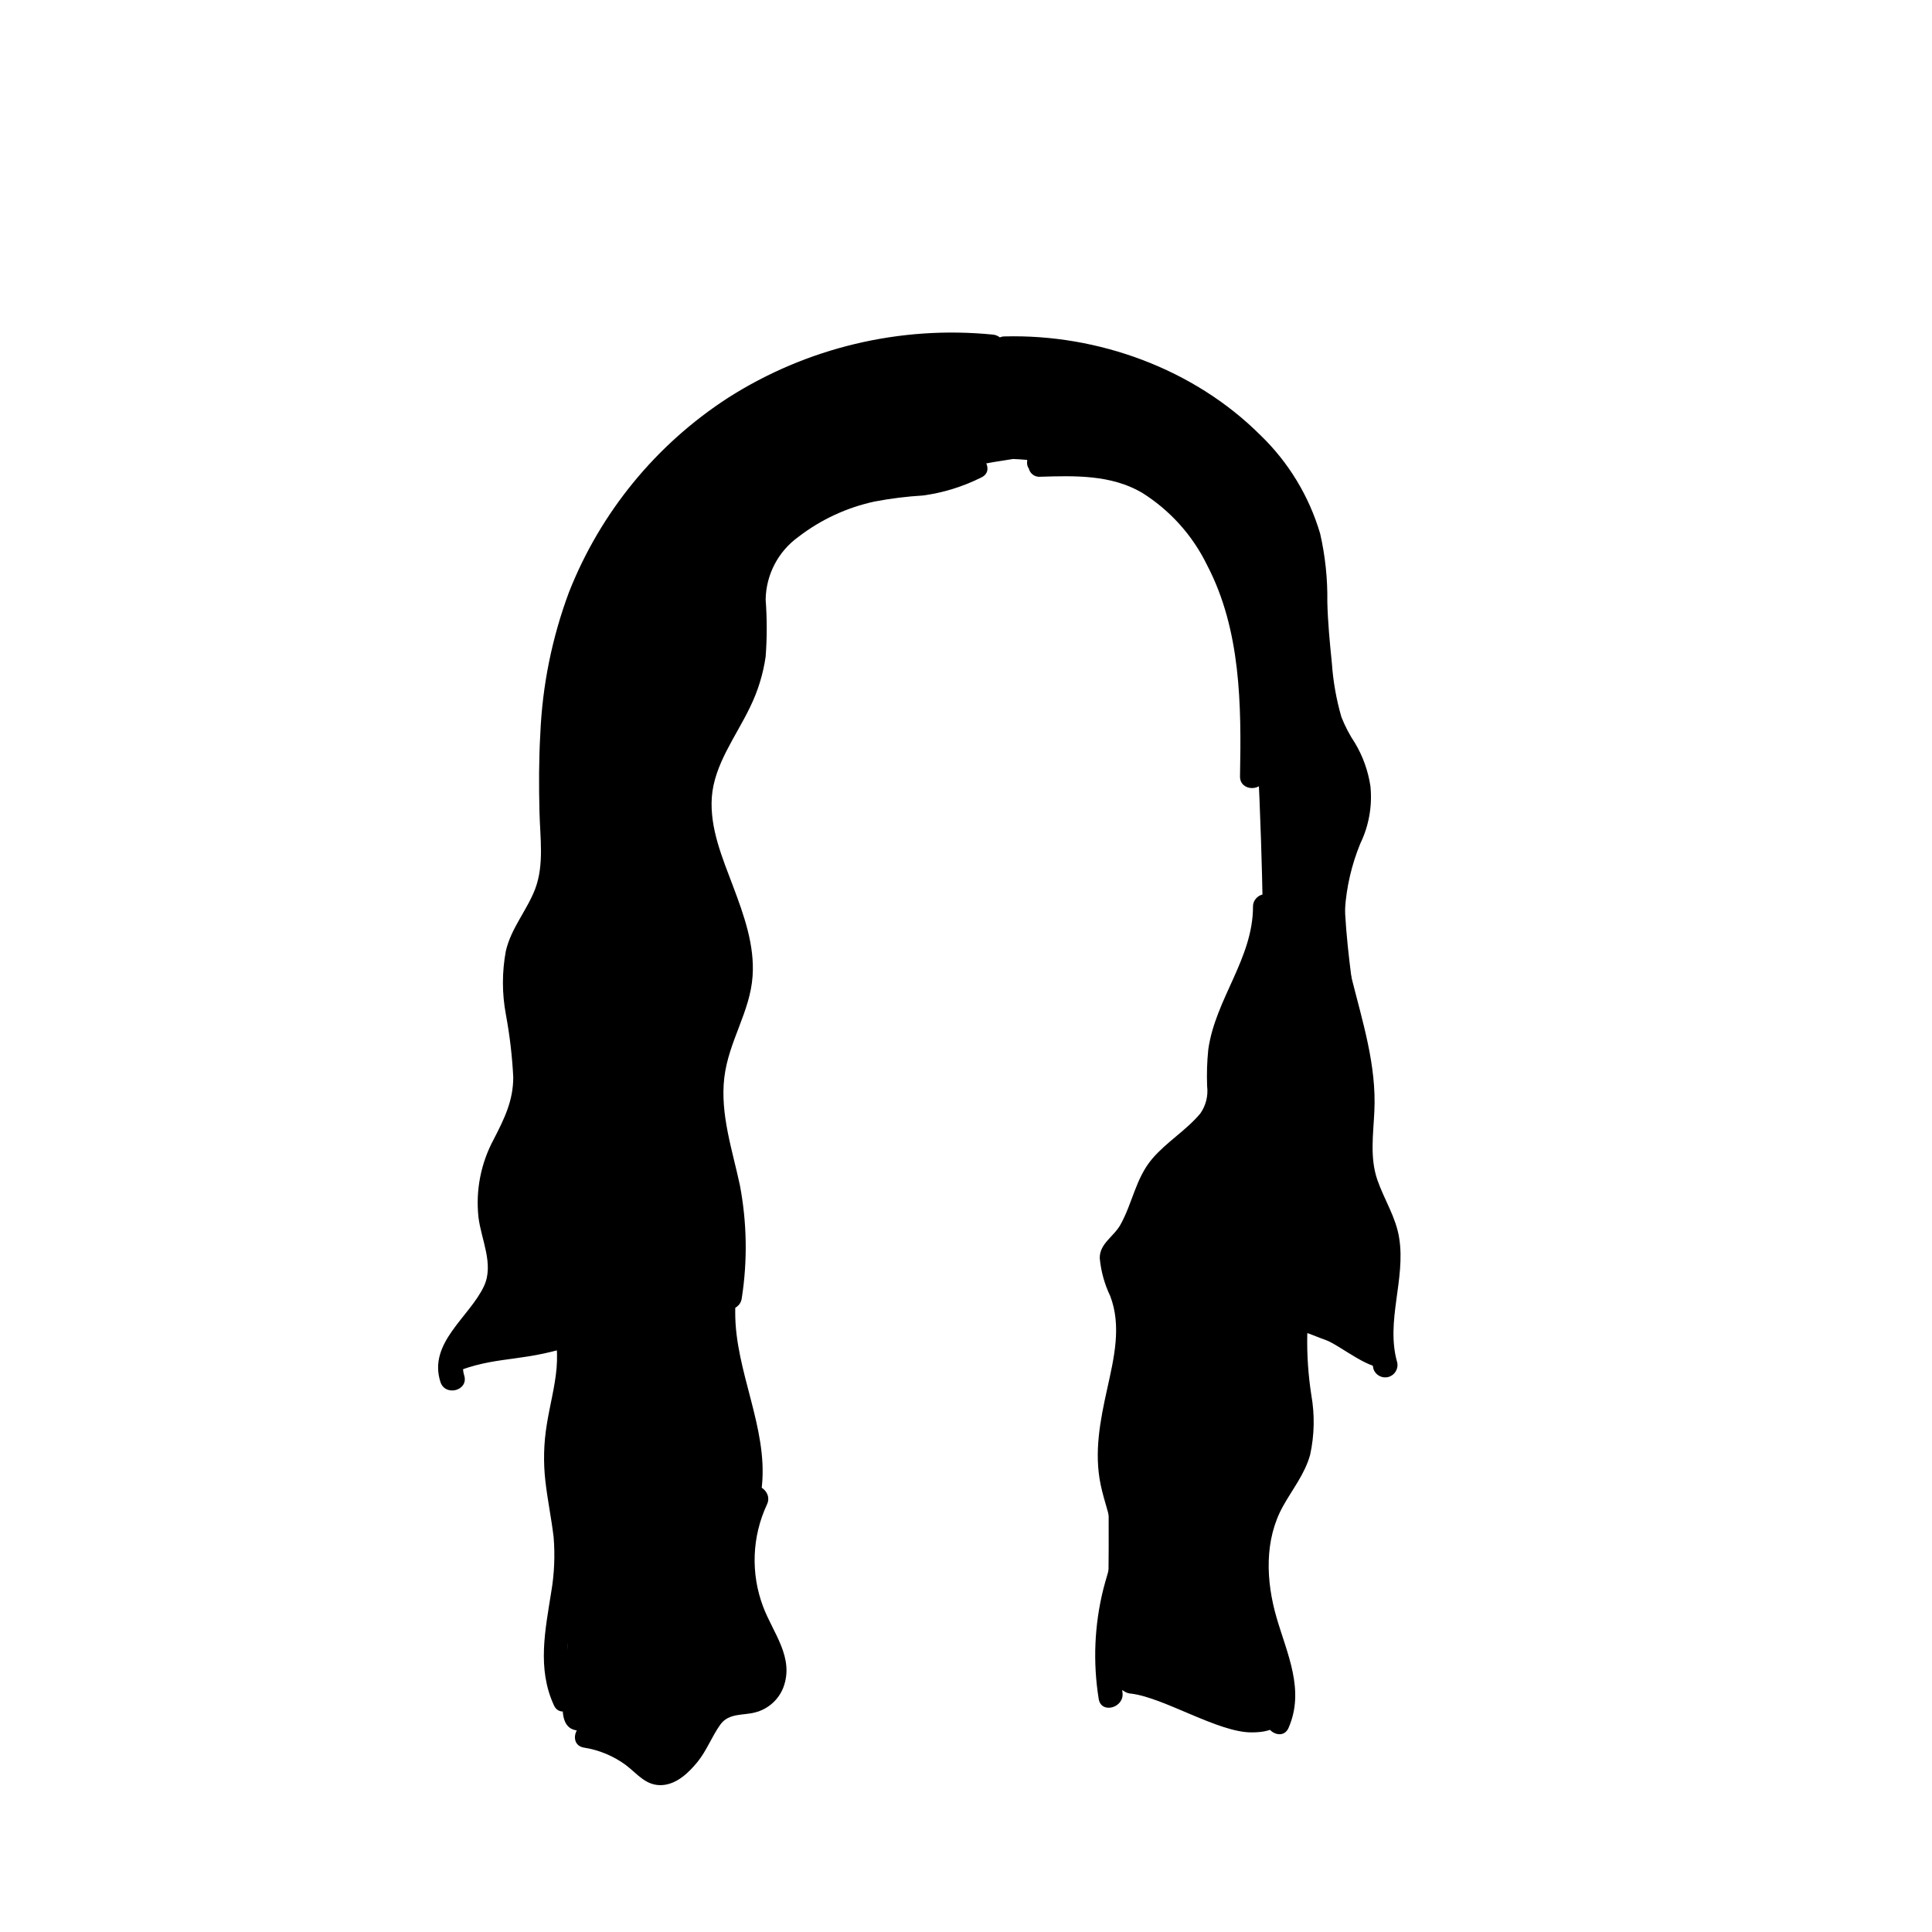
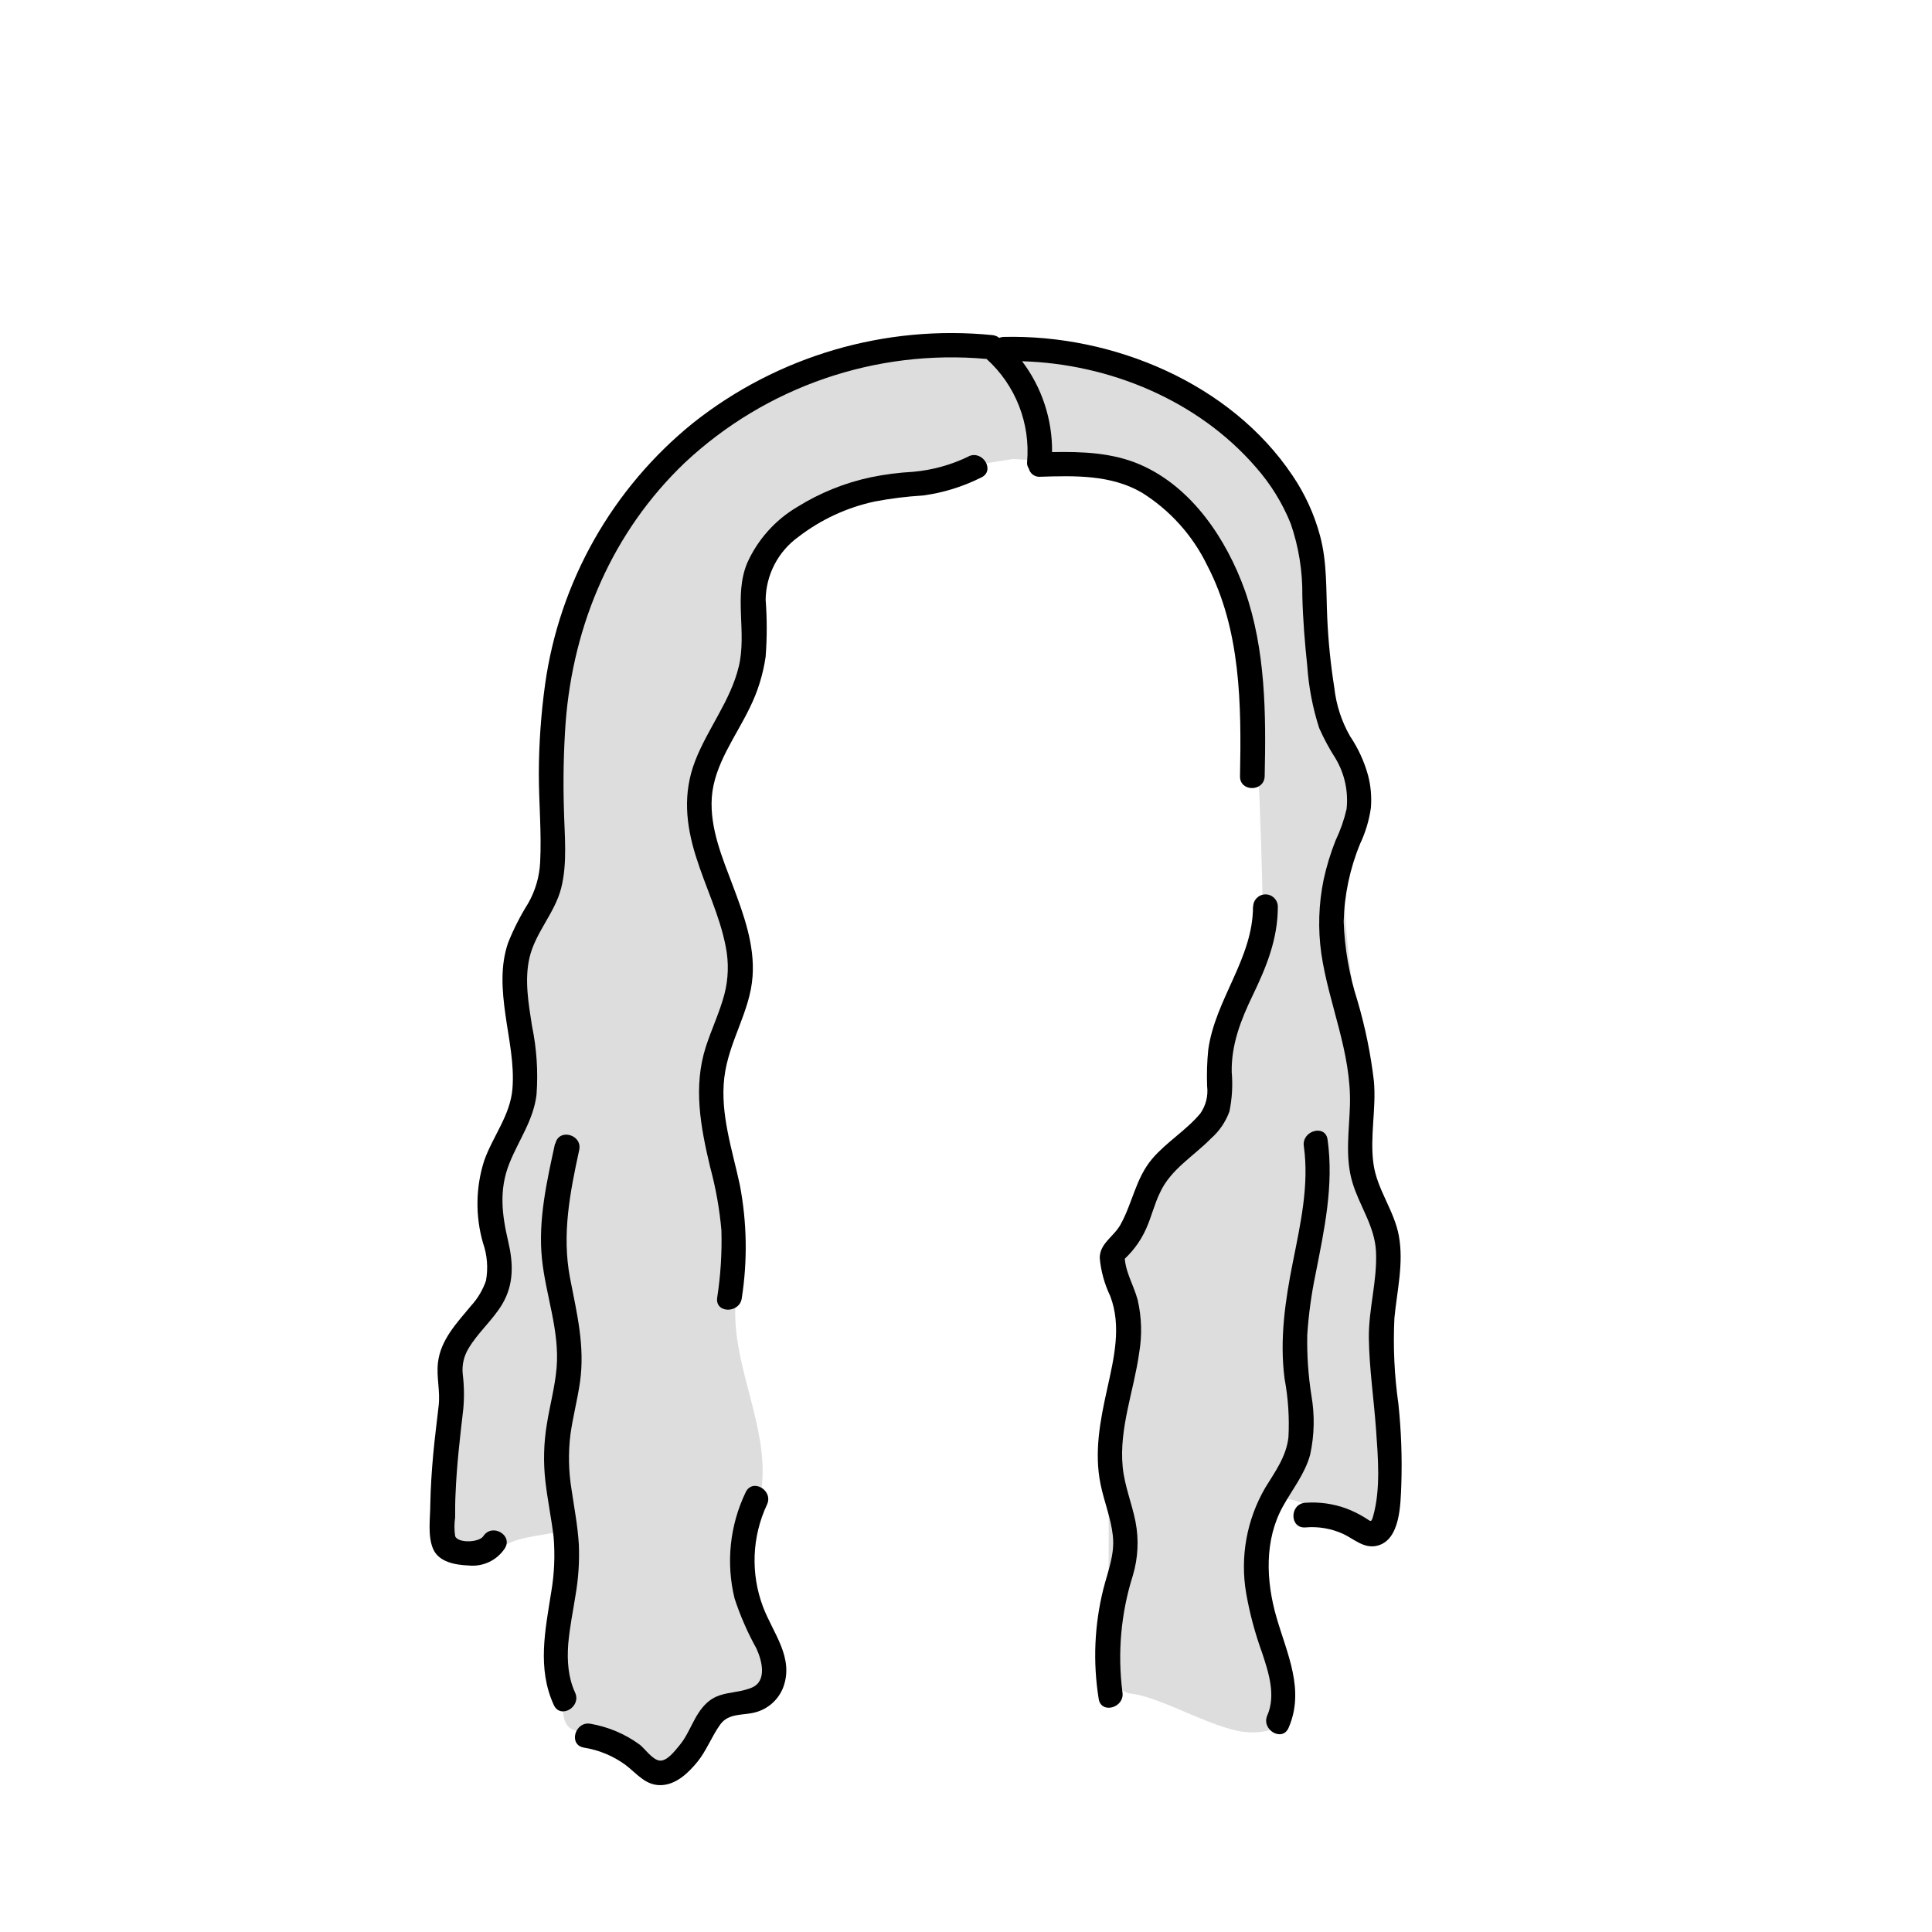
<svg xmlns="http://www.w3.org/2000/svg" viewBox="0 0 235 235">
  <g id="hair-8">
    <g class="c-hair">
-       <path d="M166.24,144.31c-.39-3.4-.85-4.86-.65-8.28.6-10.23-2.56-20.41-2-30.64q-.64-.17-1.29-.27a16.13,16.13,0,0,0,3-7.38c.13-.92-2.56-8.93-3-9.74-1.1-2.12-1.32-5.26-1.85-7.07-2.35-8-.89-15.32-5.33-22.46-3.13-5-8.18-8.71-13.61-11.19a54.34,54.34,0,0,0-6.14-2.36c-1.57-1.7-5.41-2.27-9.1-2.49L124.43,42,122,41.87c.09.14.17.28.25.42-1.07,0-2,0-2.78-.07L118.15,42a47.39,47.39,0,0,0-32,9.92,46.47,46.47,0,0,0-17,28.61c-1.39,8.49-.39,17.38-3.06,25.57-1.18,3.63-3.08,7.07-3.6,10.86-.79,5.65,1.57,11.37.86,17-.59,4.66-3.24,9.07-2.79,13.75.16,1.69.73,3.36.63,5.06-.32,5.49-7.32,9.14-7,14.63,5.4-2.47,8.27-1.66,14-3.27-.23,14.32,2,28.22.32,42.44-.57,4.88,2.39,3.73,2.78,4S79.17,215,79.58,215c5.72,0,5.68-9.09,11.4-9.09a5.47,5.47,0,0,0,2.24-.31c2-.85,2.27-3.65,1.43-5.64s-2.41-3.61-3.18-5.62c-1.66-4.33.74-9,1.21-13.63.71-7.09-3.25-13.91-3.25-21,0-4.81.25-8.32-.52-13.07-.64-4-1.46-8.8-1.89-12.8-.72-6.58,4-12.8,3.55-19.4-.38-5.54-4.32-10.37-4.73-15.91-.56-7.78,5.88-14.5,6.52-22.26.2-2.41-.17-4.89.5-7.22,1.46-5.14,7.2-7.68,12.36-9.22a131.62,131.62,0,0,1,18-4,27.77,27.77,0,0,1,3.07.28v.12l.39-.08c3.39.4,8,.94,8.16.35a20.59,20.59,0,0,1,7.82,4.22c4.44,3.83,7.23,9.26,8.71,14.9,1.41,5.38,2.1,27.19,2.21,34.2-1.63,4.36-3.49,14.12-5,17.55s1,6.66-1.61,9.31c-3,3-3.43,4-6.71,6.79l-5.43,9.74c1,3,2.4,5.88,2.91,9,.9,5.57-3,8.29-2.91,13.94,0,3.92.06,11.71,0,15.63-.06,4.63-.42,8.21-.09,12.83,0,.41,1.64.81,1.95,1.08a1.71,1.71,0,0,0,.94.32c4,.51,10.54,4.71,14.58,4.71,1.32,0,2.89-.17,3.51-1.32.29-.54-1-5-1.07-5.62-.16-6.58-3.87-13-2.17-19.35,1-3.64,5.35-5.45,5.72-9.19.38-3.92-2.89-9.84-1.93-13.67,1.74,0,3.34.85,5,1.43s5.93,4.17,7.29,3.1.69-7.27.89-8.91C169.92,152.72,167.17,152.36,166.24,144.31Z" />
+       <path d="M166.24,144.31c-.39-3.4-.85-4.86-.65-8.28.6-10.23-2.56-20.41-2-30.64q-.64-.17-1.29-.27a16.13,16.13,0,0,0,3-7.38c.13-.92-2.56-8.93-3-9.74-1.1-2.12-1.32-5.26-1.85-7.07-2.35-8-.89-15.32-5.33-22.46-3.13-5-8.18-8.71-13.61-11.19a54.34,54.34,0,0,0-6.14-2.36c-1.57-1.7-5.41-2.27-9.1-2.49L124.43,42,122,41.87c.09.14.17.28.25.42-1.07,0-2,0-2.78-.07L118.15,42a47.39,47.39,0,0,0-32,9.92,46.47,46.47,0,0,0-17,28.61c-1.39,8.49-.39,17.38-3.06,25.57-1.18,3.63-3.08,7.07-3.6,10.86-.79,5.65,1.57,11.37.86,17-.59,4.66-3.24,9.07-2.79,13.75.16,1.69,1.53,3.61.63,5.06-10.94,17.58-6,25.1-7.43,31.91a4.07,4.07,0,0,0,6.57,4c2.33-1.93,5.12-1.68,7.9-2.47-.23,14.32,2,6.19.32,20.41-.57,4.88,2.39,3.73,2.78,4S79.17,215,79.58,215c5.72,0,5.68-9.09,11.4-9.09a5.47,5.47,0,0,0,2.24-.31c2-.85,2.27-3.65,1.43-5.64s-2.41-3.61-3.18-5.62c-1.66-4.33.74-9,1.21-13.63.71-7.09-3.25-13.91-3.25-21,0-4.81.25-8.32-.52-13.07-.64-4-1.46-8.8-1.89-12.8-.72-6.58,4-12.8,3.55-19.4-.38-5.54-4.32-10.37-4.73-15.91-.56-7.78,5.88-14.5,6.52-22.26.2-2.41-.17-4.89.5-7.22,1.46-5.14,7.2-7.68,12.36-9.22a131.62,131.62,0,0,1,18-4,27.77,27.77,0,0,1,3.07.28v.12l.39-.08c3.39.4,8,.94,8.16.35a20.59,20.59,0,0,1,7.82,4.22c4.44,3.83,7.23,9.26,8.71,14.9,1.41,5.38,2.1,27.19,2.21,34.2-1.63,4.36-3.49,14.12-5,17.55s1,6.66-1.61,9.31c-3,3-3.43,4-6.71,6.79l-5.43,9.74c1,3,2.4,5.88,2.91,9,.9,5.57-3,8.29-2.91,13.94,0,3.92.06,11.71,0,15.63-.06,4.63-.42,8.21-.09,12.83,0,.41,1.64.81,1.95,1.08a1.71,1.71,0,0,0,.94.32c4,.51,10.54,4.71,14.58,4.71,1.32,0,2.89-.17,3.51-1.32.29-.54-1-5-1.07-5.62-.16-6.58-3.87-13-2.17-19.35,1-3.64,5.35-5.45,5.72-9.19.38-3.92-3.49,10.84-2.53,7,1.74,0,3.34.85,5,1.42s5.93,4.17,7.29,3.1,1.29-27.95,1.49-29.59C169.92,152.72,167.17,152.36,166.24,144.31Z" fill="#ddd" />
    </g>
-     <g id="stroke">
-       <path d="M69.9,205.9c-1.7-3.73-.53-8,.06-11.88a29.57,29.57,0,0,0,.4-6.09c-.13-2.26-.56-4.49-.89-6.73a23.59,23.59,0,0,1-.14-6.66c.29-2.13.85-4.22,1.16-6.36.64-4.41-.38-8.44-1.21-12.74-1-5.28,0-10.37,1.12-15.53.42-1.88-2.47-2.69-2.89-.8-1,4.58-2.07,9.3-1.59,14,.46,4.46,2.17,8.76,1.78,13.29-.2,2.32-.83,4.58-1.19,6.87a24.93,24.93,0,0,0-.17,6.9c.26,2.28.73,4.52,1,6.8a26.64,26.64,0,0,1-.29,6.67c-.73,4.64-1.73,9.29.31,13.75C68.12,209.16,70.7,207.64,69.9,205.9Z" />
-       <path d="M158.59,139.41c.67,4.75-.42,9.52-1.34,14.15s-1.62,9.34-1,14.14a29.93,29.93,0,0,1,.47,7.13c-.27,2.36-1.62,4.17-2.82,6.13a19.12,19.12,0,0,0-2.32,12.85,42.17,42.17,0,0,0,1.93,7.21c.79,2.38,1.71,5.18.64,7.63-.77,1.75,1.82,3.28,2.59,1.51,2-4.6-.19-9-1.47-13.42s-1.51-9.42.8-13.55c1.15-2.07,2.65-3.91,3.29-6.24a18.71,18.71,0,0,0,.15-7.23,42.28,42.28,0,0,1-.5-7.37,53.43,53.43,0,0,1,1-7.33c1.07-5.44,2.25-10.84,1.47-16.41C161.22,136.71,158.33,137.52,158.59,139.41Z" />
-       <path d="M170.19,150.59c-.4-2.56-1.83-4.68-2.66-7.09-.92-2.69-.49-5.52-.36-8.3.28-5.64-1.46-11-2.8-16.37a25.63,25.63,0,0,1,1.09-16.22,13,13,0,0,0,1.23-7,14.42,14.42,0,0,0-1.85-5.19,16.89,16.89,0,0,1-1.68-3.21A31.52,31.52,0,0,1,162,80.64c-.25-2.47-.49-4.94-.55-7.43a35,35,0,0,0-.87-8.29,27.38,27.38,0,0,0-7.28-12c-8.09-8.07-19.76-12.3-31.11-12a1.41,1.41,0,0,0-.57.12,1.6,1.6,0,0,0-.84-.34,50.6,50.6,0,0,0-32.24,7.7A50,50,0,0,0,69.22,72a56.08,56.08,0,0,0-3.5,17.28c-.18,3.16-.18,6.34-.1,9.5s.57,6.37-.5,9.28c-1,2.66-2.94,4.8-3.59,7.61a21,21,0,0,0,0,7.71,57.69,57.69,0,0,1,.9,7.64c0,2.88-1.09,5.06-2.38,7.57a16.27,16.27,0,0,0-1.85,9.48c.33,2.71,1.91,5.71.67,8.37-1.77,3.78-6.82,6.9-5.3,11.65.58,1.83,3.48,1.05,2.89-.8-.53-1.68.57-3.17,1.53-4.46A32,32,0,0,0,61.44,158a9.85,9.85,0,0,0,.44-6.79c-.65-2.87-1.16-5.5-.33-8.41.73-2.61,2.48-4.77,3.27-7.36a18,18,0,0,0,.36-7.49c-.31-2.55-.87-5.08-1-7.65a12.46,12.46,0,0,1,1.69-7.21,17.92,17.92,0,0,0,2.83-7.72c.23-3-.09-6-.12-8.91A69.21,69.21,0,0,1,70.42,78,46.74,46.74,0,0,1,86.57,53.44,47.63,47.63,0,0,1,120,43.65a15.15,15.15,0,0,1,4.93,12.57,1.16,1.16,0,0,0,.21.77,1.31,1.31,0,0,0,1.39,1c4.2-.13,8.6-.26,12.36,1.93a21.5,21.5,0,0,1,7.94,8.83c4.11,7.87,4.17,17,4,25.66-.05,1.93,2.95,1.93,3,0,.17-7.56.12-15.35-2.4-22.57C149.19,65.6,145,59.26,138.7,56.52c-3.39-1.47-7.08-1.6-10.73-1.53a18,18,0,0,0-3.65-11.05,40.1,40.1,0,0,1,25.37,9.8A25.48,25.48,0,0,1,157.42,65a29,29,0,0,1,1,8c.06,2.45.27,4.87.51,7.31.37,3.68.73,7.71,2.82,10.88a12.87,12.87,0,0,1,1.72,3.63,9.5,9.5,0,0,1-.71,6.6,27.65,27.65,0,0,0-1.87,15.55c1,5.34,3.14,10.46,3.33,15.94.11,3.09-.52,6.16-.07,9.24.42,2.91,2.19,5.27,2.93,8.07.68,2.6.18,5.37-.18,8a20.13,20.13,0,0,0,.16,8.29,1.5,1.5,0,0,0,2.89-.79C168.52,160.72,171,155.62,170.19,150.59Z" />
-       <path d="M152.34,121.08c1.68-3.48,3.07-6.88,3.07-10.81a1.5,1.5,0,0,0-3,0c0,6.33-4.57,11.23-5.44,17.38a31.75,31.75,0,0,0-.14,4.47,4.76,4.76,0,0,1-.83,3.32c-1.73,2.07-4.13,3.48-5.86,5.52-2,2.37-2.38,5.36-3.85,8-.82,1.48-2.56,2.3-2.52,4.1a13.6,13.6,0,0,0,1.27,4.58c1.41,3.67.45,7.58-.36,11.27-.86,3.87-1.62,7.75-.8,11.69.43,2.07,1.25,4.07,1.48,6.18.26,2.27-.6,4.33-1.15,6.49a33.29,33.29,0,0,0-.57,13.37c.29,1.9,3.18,1.09,2.89-.8a33.07,33.07,0,0,1,1.27-14.22,13.72,13.72,0,0,0,.32-6.52c-.44-2.24-1.34-4.38-1.56-6.66-.46-4.69,1.36-9.27,2-13.86a16.38,16.38,0,0,0-.18-6.47c-.46-1.73-1.42-3.25-1.56-5a11.23,11.23,0,0,0,2.61-3.67c.64-1.43,1-3,1.68-4.37,1.28-2.8,4.11-4.43,6.21-6.58a8,8,0,0,0,2.22-3.26,16.43,16.43,0,0,0,.28-4.8C149.74,127.05,150.91,124,152.34,121.08Z" />
-       <path d="M117.82,55.52a19.41,19.41,0,0,1-6.76,1.87,34.67,34.67,0,0,0-5.17.67A27.81,27.81,0,0,0,97,61.65a15.09,15.09,0,0,0-6.14,6.89c-1.62,4,0,8.38-1,12.54s-3.79,7.55-5.31,11.49-1.11,7.73.08,11.55,2.9,7.19,3.64,11a12.93,12.93,0,0,1-.17,5.87c-.58,2.17-1.55,4.19-2.24,6.32-1.57,4.88-.64,9.76.51,14.62a43.94,43.94,0,0,1,1.38,7.73,45.3,45.3,0,0,1-.52,8.22c-.23,1.91,2.77,1.89,3,0A40.34,40.34,0,0,0,90,144.18c-.91-4.28-2.42-8.66-1.9-13.09s3.14-8,3.44-12.34c.27-3.78-1.06-7.46-2.37-10.94S86.33,100.75,86.58,97c.28-4,2.93-7.4,4.62-10.92a20.57,20.57,0,0,0,1.93-6.21,45.68,45.68,0,0,0,0-6.92,9.58,9.58,0,0,1,4-7.66A23.19,23.19,0,0,1,106.4,61a46.37,46.37,0,0,1,5.87-.73,22.45,22.45,0,0,0,7.06-2.18C121.09,57.32,119.57,54.73,117.82,55.52Z" />
-       <path d="M93.29,183c.82-1.73-1.76-3.26-2.59-1.51a19.27,19.27,0,0,0-1.35,12.92A35,35,0,0,0,92,200.5c.67,1.45,1.36,4-.59,4.79s-3.85.37-5.44,1.85-2,3.6-3.35,5.19c-.49.59-1.47,1.91-2.37,1.82s-1.82-1.47-2.44-1.94a14.21,14.21,0,0,0-6-2.54c-1.88-.32-2.7,2.57-.79,2.9a11.62,11.62,0,0,1,5.1,2.12c1.41,1.07,2.46,2.57,4.44,2.44,1.79-.12,3.23-1.53,4.3-2.84s1.73-3.08,2.76-4.52,2.81-1.09,4.23-1.48a5,5,0,0,0,3.42-3c1.39-3.66-1.24-6.64-2.45-9.87A16,16,0,0,1,93.29,183Z" />
-     </g>
+     <path id="stroke" d="M67.51,139.11c-1,4.58-2.07,9.3-1.59,14,.46,4.46,2.17,8.76,1.78,13.29-.2,2.32-.83,4.58-1.19,6.87a25,25,0,0,0-.17,6.91c.26,2.27.73,4.51,1,6.79a26.64,26.64,0,0,1-.29,6.67c-.73,4.64-1.73,9.29.31,13.75.81,1.75,3.39.23,2.59-1.51-1.7-3.73-.53-8,.06-11.88a28.89,28.89,0,0,0,.4-6.09c-.13-2.26-.56-4.49-.89-6.73a23.59,23.59,0,0,1-.14-6.66c.29-2.13.85-4.22,1.16-6.36.64-4.41-.38-8.44-1.21-12.74-1-5.28,0-10.37,1.12-15.53.42-1.88-2.47-2.69-2.89-.8Z" />
+     <path id="stroke-2" data-name="stroke" d="M158.59,139.41c.67,4.75-.42,9.52-1.34,14.15s-1.62,9.34-1,14.14a29.93,29.93,0,0,1,.47,7.13c-.27,2.36-1.62,4.17-2.82,6.13a19.12,19.12,0,0,0-2.32,12.85,43.11,43.11,0,0,0,1.93,7.21c.79,2.38,1.71,5.18.64,7.63-.77,1.75,1.82,3.28,2.59,1.51,2-4.6-.19-9-1.47-13.42s-1.51-9.42.8-13.55c1.15-2.07,2.65-3.91,3.29-6.24a18.71,18.71,0,0,0,.15-7.23,42.28,42.28,0,0,1-.5-7.37,53.43,53.43,0,0,1,1-7.33c1.07-5.44,2.25-10.84,1.47-16.41-.26-1.9-3.15-1.09-2.89.8Z" />
+     <path id="stroke-3" data-name="stroke" d="M152.41,110.27c0,6.33-4.57,11.23-5.44,17.38a31.75,31.75,0,0,0-.14,4.47,4.76,4.76,0,0,1-.83,3.32c-1.73,2.07-4.13,3.48-5.86,5.52-2,2.37-2.38,5.36-3.85,8-.82,1.48-2.56,2.3-2.52,4.1a13.6,13.6,0,0,0,1.27,4.58c1.41,3.67.45,7.58-.36,11.27-.86,3.87-1.62,7.75-.8,11.69.43,2.07,1.25,4.07,1.48,6.18.26,2.27-.6,4.33-1.15,6.49a33.29,33.29,0,0,0-.57,13.37c.29,1.9,3.18,1.09,2.89-.8a33.07,33.07,0,0,1,1.27-14.22,13.72,13.72,0,0,0,.32-6.52c-.44-2.24-1.34-4.38-1.56-6.66-.46-4.69,1.36-9.27,2-13.86a16.38,16.38,0,0,0-.18-6.47c-.52-1.93-1.66-3.6-1.58-5.66l-.44,1.06a11.27,11.27,0,0,0,3.07-4.1c.64-1.43,1-3,1.68-4.37,1.28-2.8,4.11-4.43,6.21-6.58a8,8,0,0,0,2.22-3.26,16.43,16.43,0,0,0,.28-4.8c-.06-3.33,1.11-6.34,2.54-9.3,1.68-3.48,3.07-6.88,3.07-10.81a1.5,1.5,0,0,0-3,0Z" />
+     <path id="stroke-4" data-name="stroke" d="M117.82,55.52a19.41,19.41,0,0,1-6.76,1.87,34.67,34.67,0,0,0-5.17.67A27.81,27.81,0,0,0,97,61.65a15.09,15.09,0,0,0-6.14,6.89c-1.62,4,0,8.38-1,12.54s-3.79,7.55-5.31,11.49-1.11,7.73.08,11.55,2.9,7.19,3.64,11a12.93,12.93,0,0,1-.17,5.87c-.58,2.17-1.55,4.19-2.24,6.32-1.57,4.88-.64,9.76.51,14.62a43.94,43.94,0,0,1,1.38,7.73,45.3,45.3,0,0,1-.52,8.22c-.23,1.91,2.77,1.89,3,0A40.34,40.34,0,0,0,90,144.18c-.91-4.28-2.42-8.66-1.9-13.09s3.14-8,3.44-12.34c.27-3.78-1.06-7.46-2.37-10.94S86.33,100.75,86.58,97c.28-4,2.93-7.4,4.62-10.92a20.57,20.57,0,0,0,1.93-6.21,45.68,45.68,0,0,0,0-6.92,9.58,9.58,0,0,1,4-7.66A23.19,23.19,0,0,1,106.4,61a46.37,46.37,0,0,1,5.87-.73,22.45,22.45,0,0,0,7.06-2.18c1.76-.79.24-3.38-1.51-2.59Z" />
+     <path id="stroke-5" data-name="stroke" d="M71,212.57a11.62,11.62,0,0,1,5.1,2.12c1.41,1.07,2.46,2.57,4.44,2.44,1.79-.12,3.23-1.53,4.3-2.84s1.73-3.08,2.76-4.52,2.81-1.09,4.23-1.48a5,5,0,0,0,3.42-3c1.39-3.66-1.24-6.64-2.45-9.87a16,16,0,0,1,.49-12.4c.82-1.73-1.76-3.26-2.59-1.51a19.27,19.27,0,0,0-1.35,12.92A35,35,0,0,0,92,200.5c.67,1.45,1.36,4-.59,4.79s-3.85.37-5.44,1.85-2,3.6-3.35,5.19c-.49.59-1.47,1.91-2.37,1.82s-1.82-1.47-2.44-1.94a14.21,14.21,0,0,0-6-2.54c-1.88-.32-2.7,2.57-.79,2.9Z" />
+     <path id="stroke-6" data-name="stroke" d="M170.09,170.72a54.89,54.89,0,0,1-.48-10.4c.32-3.35,1.15-6.65.54-10-.56-3.09-2.67-5.65-3.09-8.78-.45-3.31.35-6.67.06-10a58.74,58.74,0,0,0-2-9.8,35.67,35.67,0,0,1-1.68-9.65,26.55,26.55,0,0,1,2-9.46,15.3,15.3,0,0,0,1.31-4.37,11.85,11.85,0,0,0-.34-3.93,16.28,16.28,0,0,0-2.2-4.79,15.19,15.19,0,0,1-1.91-5.89,75.76,75.76,0,0,1-.86-8.5c-.15-3.36,0-6.75-.88-10a24.26,24.26,0,0,0-3.36-7.33c-7.54-11.23-21.84-17.15-35.08-16.84a1.41,1.41,0,0,0-.57.12,1.6,1.6,0,0,0-.84-.34A50.54,50.54,0,0,0,84.3,51.45a49.76,49.76,0,0,0-18,31.81,81.37,81.37,0,0,0-.76,10.81c0,3.6.35,7.24.16,10.83a11.17,11.17,0,0,1-1.47,5,30.07,30.07,0,0,0-2.41,4.73c-1,2.84-.75,5.89-.34,8.81s1.1,6,.85,9c-.27,3.25-2.38,5.75-3.44,8.75a17.22,17.22,0,0,0-.14,10,9,9,0,0,1,.36,4.6,8.83,8.83,0,0,1-1.84,3.07c-1.71,2.07-3.68,4.1-4,6.9-.2,1.74.29,3.43.09,5.19-.22,2-.49,4-.67,6s-.31,4-.35,6c0,1.69-.35,3.88.35,5.47s2.68,1.93,4.32,2a4.7,4.7,0,0,0,4.38-2.06c1.06-1.62-1.53-3.13-2.59-1.52-.51.8-3.12.9-3.44,0a7.7,7.7,0,0,1,0-2.25c0-1,0-1.92.05-2.87.14-3.46.54-6.89.94-10.32a19.84,19.84,0,0,0-.06-4.22A5,5,0,0,1,57,164c1.15-1.93,2.92-3.42,4.08-5.35,1.45-2.43,1.36-5,.73-7.67-.76-3.25-1.13-6.25.14-9.45,1.14-2.87,2.92-5.22,3.31-8.37a30.18,30.18,0,0,0-.55-8.37c-.42-2.7-.93-5.57-.31-8.28.71-3.08,3.08-5.43,3.86-8.49s.4-6.47.33-9.67a104.13,104.13,0,0,1,.21-10.45c.92-12,5.71-23.23,14.5-31.62A47.44,47.44,0,0,1,120,43.66a15.12,15.12,0,0,1,4.93,12.56,1.16,1.16,0,0,0,.21.77,1.31,1.31,0,0,0,1.39,1c4.2-.13,8.6-.26,12.36,1.93a21.5,21.5,0,0,1,7.94,8.83c4.11,7.87,4.17,17,4,25.66-.05,1.93,2.95,1.93,3,0,.17-7.56.12-15.35-2.4-22.57C149.19,65.6,145,59.26,138.7,56.52c-3.39-1.47-7.08-1.6-10.73-1.53a18,18,0,0,0-3.65-11.05c10.63.31,21.39,4.76,28.41,12.86A23.86,23.86,0,0,1,157,63.7a26,26,0,0,1,1.41,8.79c.07,2.86.3,5.68.6,8.52a31.62,31.62,0,0,0,1.45,7.55,27.36,27.36,0,0,0,2,3.71,9.93,9.93,0,0,1,1.33,6.15,18.64,18.64,0,0,1-1.34,3.82A30.65,30.65,0,0,0,161,107a26.4,26.4,0,0,0-.28,9c.92,6.22,3.67,12,3.48,18.45-.09,3.14-.62,6.32.31,9.4.86,2.87,2.72,5.31,2.86,8.4.17,3.54-.92,7-.87,10.55s.6,7.32.87,11c.24,3.4.59,7.31-.35,10.63-.25.88-.3.58-1,.17a13.43,13.43,0,0,0-2.25-1.11,12,12,0,0,0-5-.7c-1.92.13-1.93,3.13,0,3a9.16,9.16,0,0,1,4.59.78c1.35.63,2.56,1.85,4.17,1.44,2.84-.71,2.82-5.16,2.92-7.43A71,71,0,0,0,170.09,170.72Z" />
  </g>
</svg>
